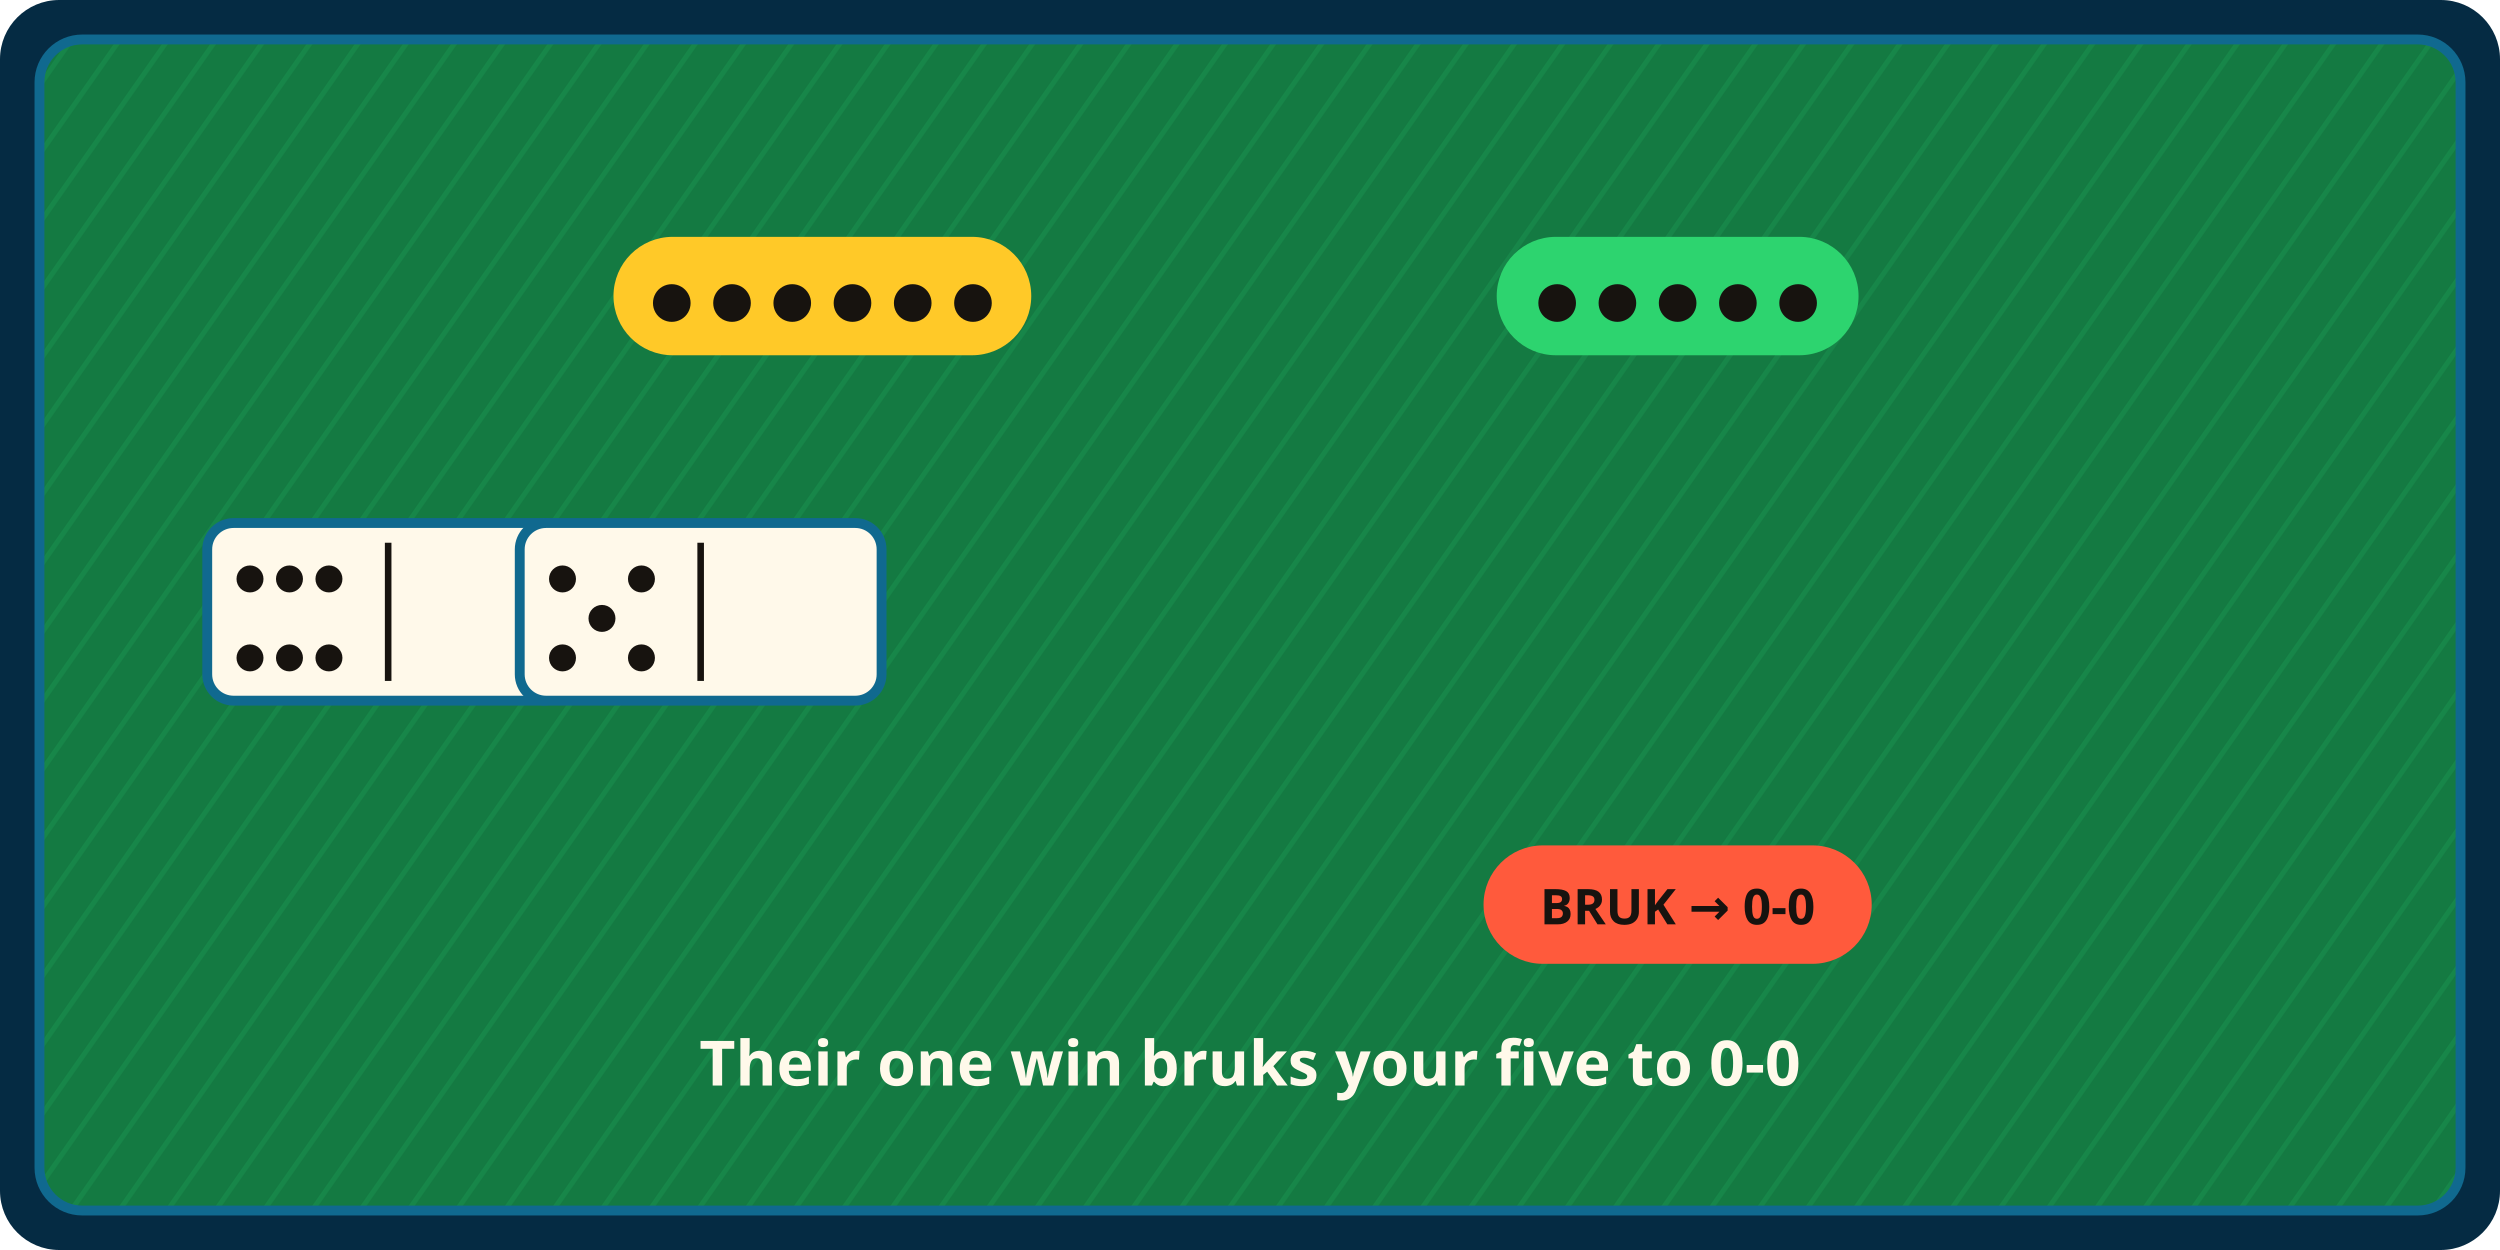
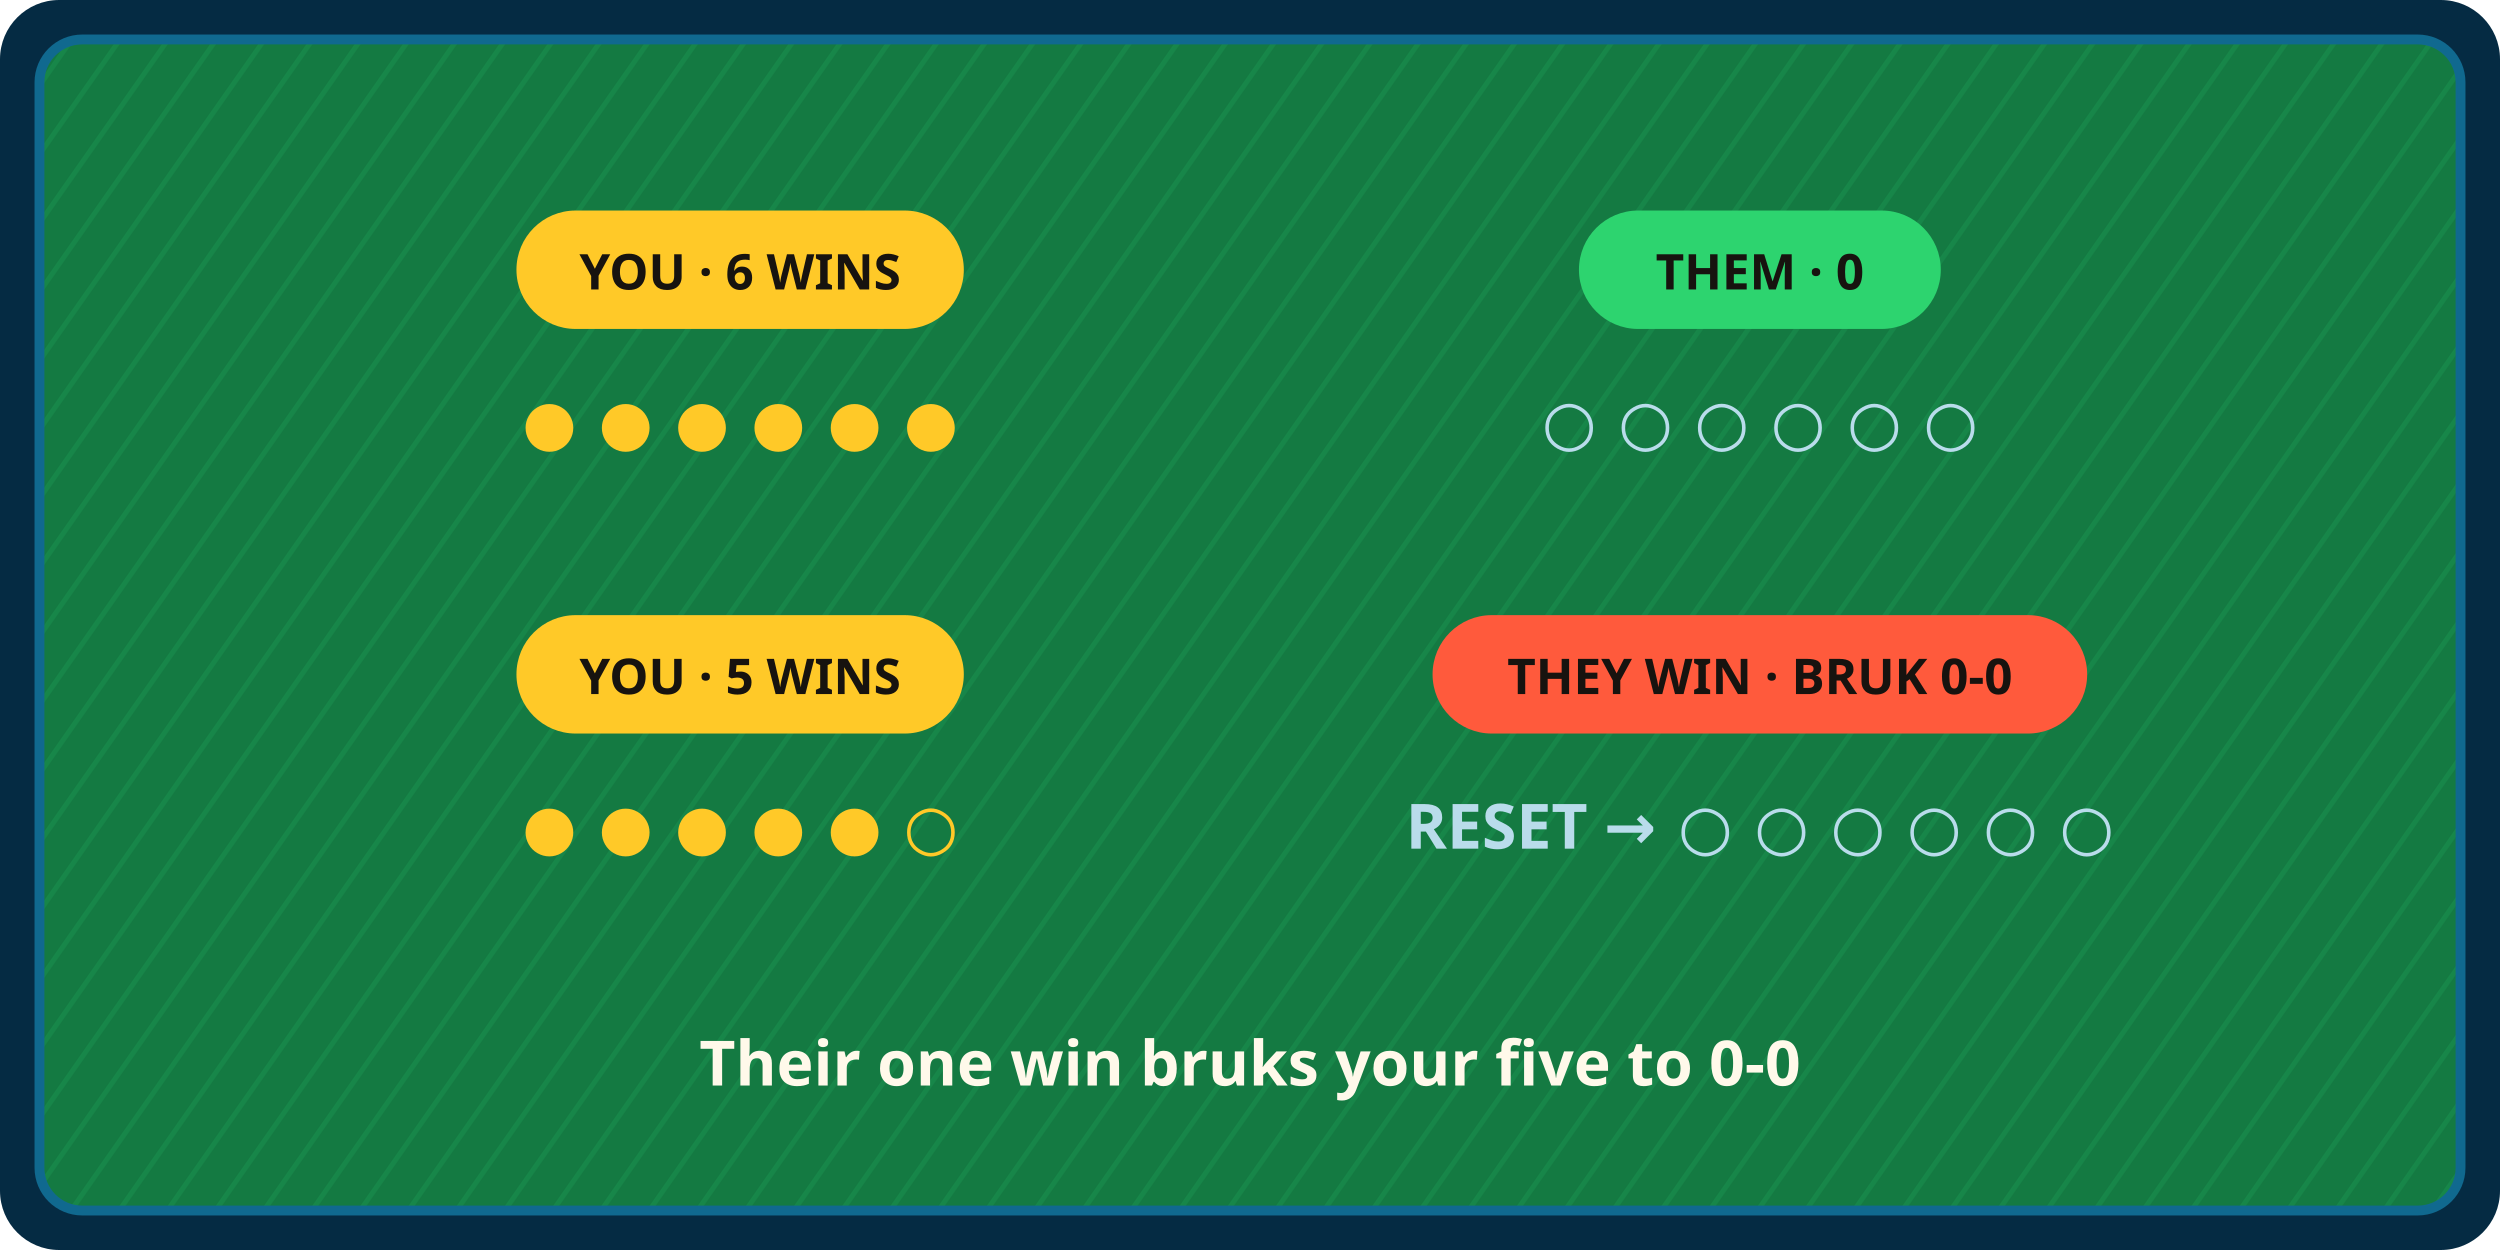
<svg xmlns="http://www.w3.org/2000/svg" viewBox="0 0 760 380" role="img" aria-labelledby="title description">
  <defs>
    <pattern id="felt" width="12" height="12" patternUnits="userSpaceOnUse" patternTransform="rotate(35)">
      <rect width="12" height="12" fill="#147A42" />
      <line x1="0" y1="0" x2="0" y2="12" stroke="#22A45B" stroke-opacity=".28" stroke-width="3" />
    </pattern>
  </defs>
  <rect width="760" height="380" rx="18" fill="#052B43" />
  <rect x="12" y="12" width="736" height="356" rx="13" fill="url(#felt)" stroke="#10698F" stroke-width="3" />
-   <g transform="translate(90 130) scale(1)" opacity="1">
-     <g transform="rotate(90 28 56)">
-       <rect x="1" y="1" width="54" height="110" rx="8" fill="#FFF9EA" stroke="#10698F" stroke-width="3" />
-       <line x1="7" y1="56" x2="49" y2="56" stroke="#17130F" stroke-width="2" />
-       <circle cx="18" cy="74" r="4.1" fill="#17130F" />
-       <circle cx="42" cy="74" r="4.1" fill="#17130F" />
-       <circle cx="18" cy="86" r="4.1" fill="#17130F" />
-       <circle cx="42" cy="86" r="4.1" fill="#17130F" />
-       <circle cx="18" cy="98" r="4.1" fill="#17130F" />
-       <circle cx="42" cy="98" r="4.1" fill="#17130F" />
-     </g>
+   <g transform="translate(225 82)">
+     <rect x="-68" y="-18" width="136" height="36" rx="18" fill="#FFC928" />
+     <text text-anchor="middle" y="6" fill="#17130F" font-family="system-ui,sans-serif" font-size="15" font-weight="800">YOU · 6 WINS</text>
  </g>
-   <g transform="translate(185 130) scale(1)" opacity="1">
-     <g transform="rotate(90 28 56)">
-       <rect x="1" y="1" width="54" height="110" rx="8" fill="#FFF9EA" stroke="#10698F" stroke-width="3" />
-       <line x1="7" y1="56" x2="49" y2="56" stroke="#17130F" stroke-width="2" />
-       <circle cx="18" cy="74" r="4.1" fill="#17130F" />
-       <circle cx="42" cy="74" r="4.1" fill="#17130F" />
-       <circle cx="30" cy="86" r="4.1" fill="#17130F" />
-       <circle cx="18" cy="98" r="4.1" fill="#17130F" />
-       <circle cx="42" cy="98" r="4.1" fill="#17130F" />
-     </g>
+   <g transform="translate(535 82)">
+     <rect x="-55" y="-18" width="110" height="36" rx="18" fill="#2DD46F" />
+     <text text-anchor="middle" y="6" fill="#17130F" font-family="system-ui,sans-serif" font-size="15" font-weight="800">THEM · 0</text>
  </g>
-   <g transform="translate(250 90)">
-     <rect x="-63.5" y="-18" width="127" height="36" rx="18" fill="#FFC928" />
-     <text text-anchor="middle" y="6" fill="#17130F" font-family="system-ui,sans-serif" font-size="15" font-weight="800">● ● ● ● ● ●</text>
+   <g transform="translate(225 205)">
+     <rect x="-68" y="-18" width="136" height="36" rx="18" fill="#FFC928" />
+     <text text-anchor="middle" y="6" fill="#17130F" font-family="system-ui,sans-serif" font-size="15" font-weight="800">YOU · 5 WINS</text>
  </g>
-   <g transform="translate(510 90)">
-     <rect x="-55" y="-18" width="110" height="36" rx="18" fill="#2DD46F" />
-     <text text-anchor="middle" y="6" fill="#17130F" font-family="system-ui,sans-serif" font-size="15" font-weight="800">● ● ● ● ●</text>
+   <g transform="translate(535 205)">
+     <rect x="-99.5" y="-18" width="199" height="36" rx="18" fill="#FF5A3C" />
+     <text text-anchor="middle" y="6" fill="#17130F" font-family="system-ui,sans-serif" font-size="15" font-weight="800">THEY WIN · BRUK 0-0</text>
  </g>
-   <g transform="translate(510 275)">
-     <rect x="-59" y="-18" width="118" height="36" rx="18" fill="#FF5A3C" />
-     <text text-anchor="middle" y="6" fill="#17130F" font-family="system-ui,sans-serif" font-size="15" font-weight="800">BRUK → 0-0</text>
-   </g>
+   <text x="225" y="135" text-anchor="middle" fill="#FFC928" font-family="system-ui,sans-serif" font-size="19" font-weight="800">● ● ● ● ● ●</text>
+   <text x="535" y="135" text-anchor="middle" fill="#B9DCEB" font-family="system-ui,sans-serif" font-size="19" font-weight="800">○ ○ ○ ○ ○ ○</text>
+   <text x="225" y="258" text-anchor="middle" fill="#FFC928" font-family="system-ui,sans-serif" font-size="19" font-weight="800">● ● ● ● ● ○</text>
+   <text x="535" y="258" text-anchor="middle" fill="#B9DCEB" font-family="system-ui,sans-serif" font-size="19" font-weight="800">RESET → ○ ○ ○ ○ ○ ○</text>
  <text x="380" y="330" text-anchor="middle" fill="#FFF9EA" font-family="system-ui,sans-serif" font-size="19" font-weight="800">Their one win bruks your five to 0-0</text>
</svg>
